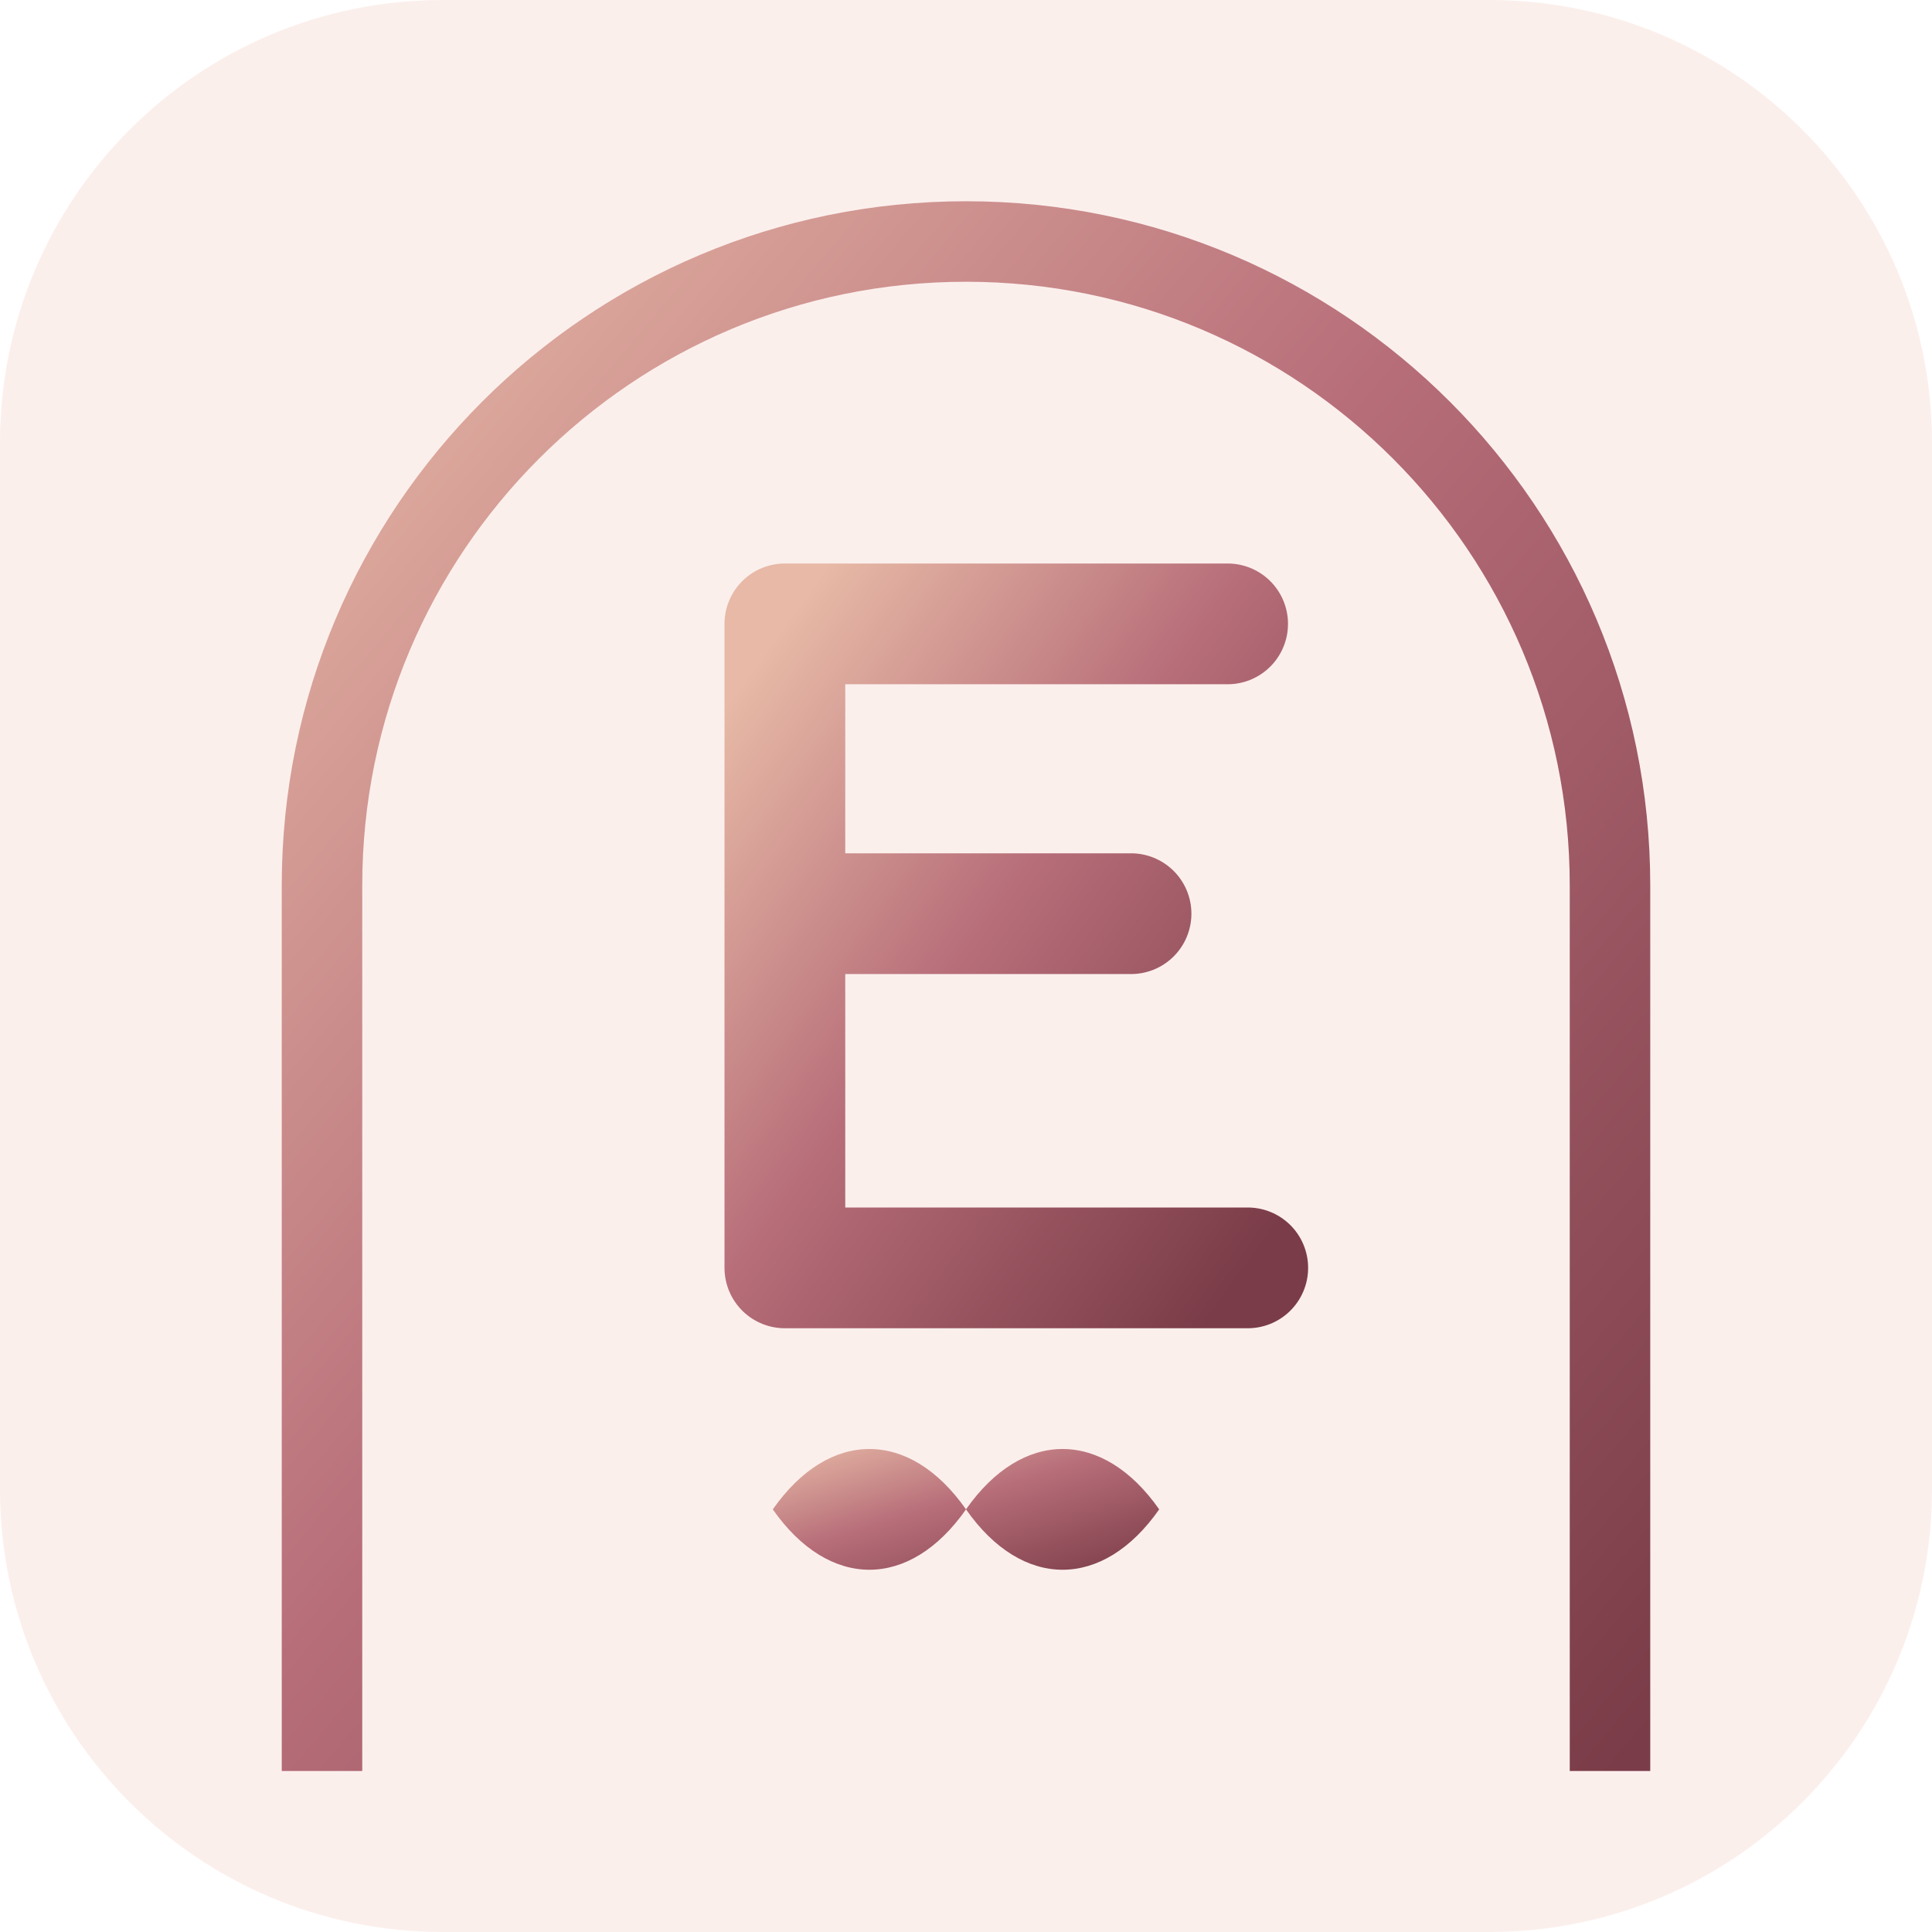
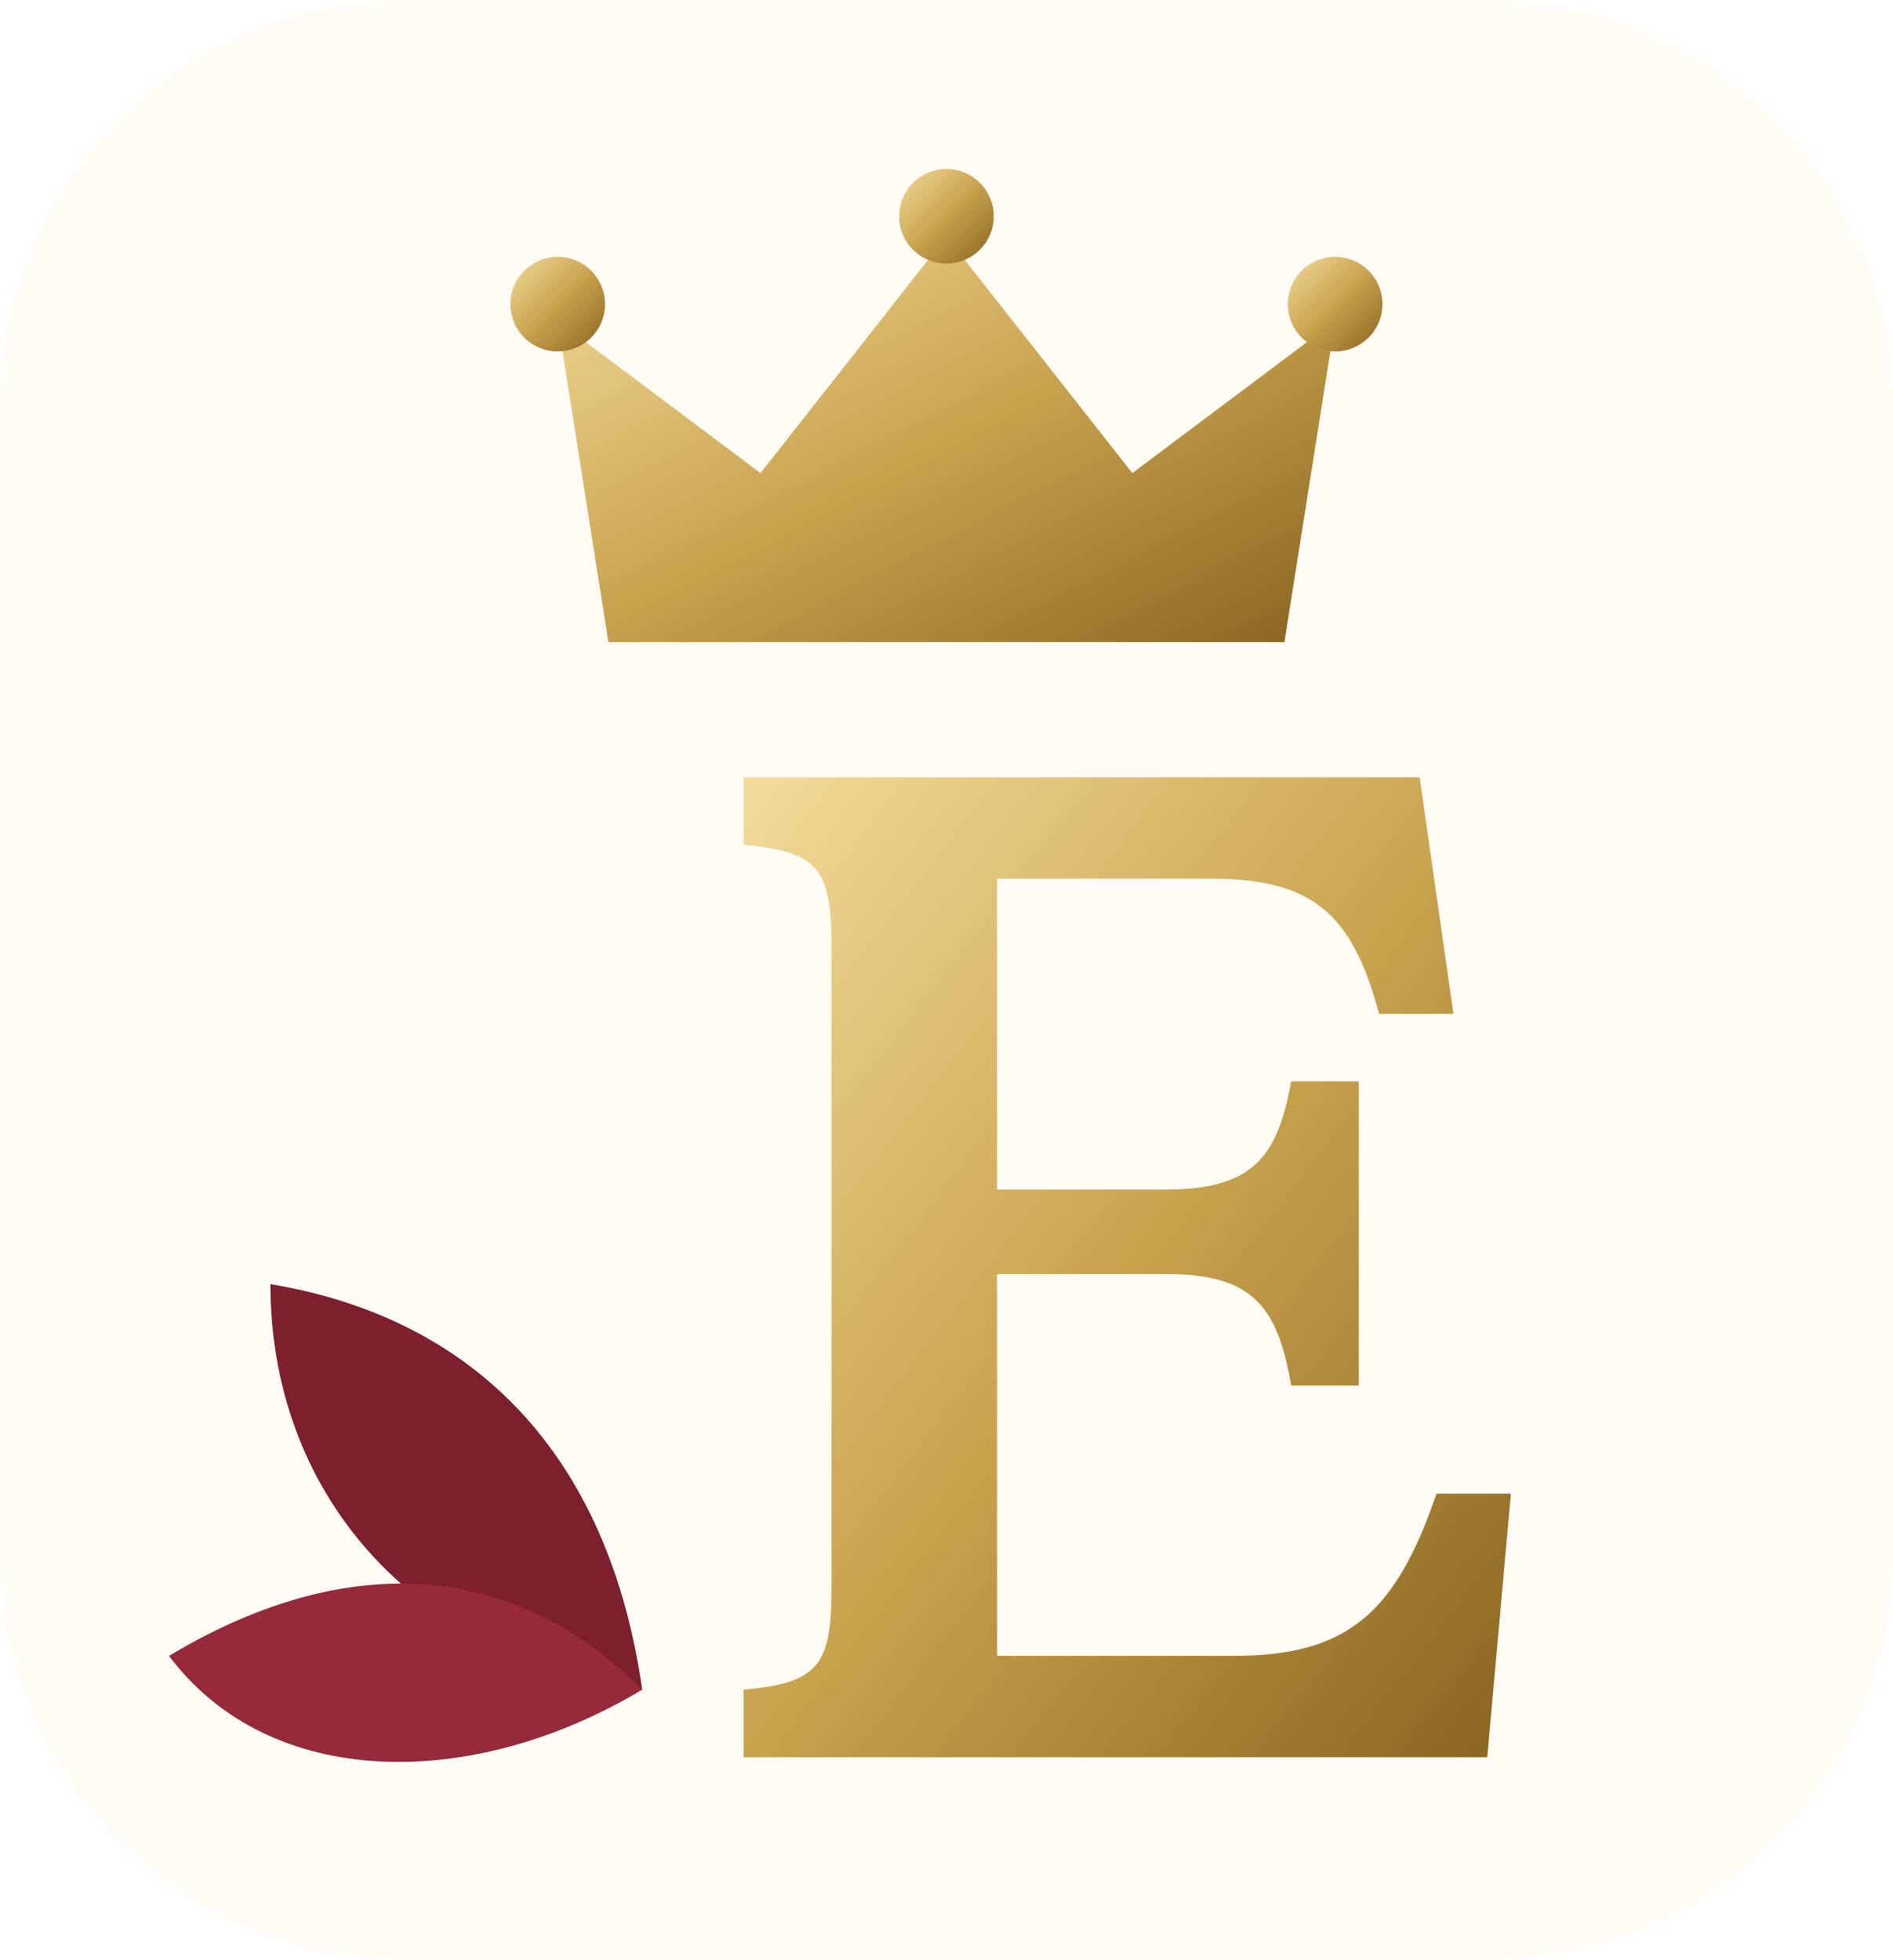
- <svg xmlns="http://www.w3.org/2000/svg" viewBox="0 0 48 48">
+ <svg xmlns="http://www.w3.org/2000/svg" viewBox="-4 -4 56 58">
  <defs>
    <linearGradient id="g" x1="0" y1="0" x2="1" y2="1">
-       <stop offset="0" stop-color="#e7b9a6" />
-       <stop offset=".45" stop-color="#b76e79" />
-       <stop offset="1" stop-color="#7a3c48" />
+       <stop offset="0" stop-color="#f3dc9a" />
+       <stop offset=".5" stop-color="#c9a24e" />
+       <stop offset="1" stop-color="#8a6420" />
    </linearGradient>
  </defs>
-   <rect width="48" height="48" rx="11" fill="#fbefec" />
-   <g transform="scale(1)">
-     <path d="M8 44V22a16 16 0 0 1 32 0v22" fill="none" stroke="url(#g)" stroke-width="2" />
-     <path d="M30.5 15.5h-11v7.2h8.6M19.5 22.7v8.8h11.5" fill="none" stroke="url(#g)" stroke-width="3" stroke-linecap="round" stroke-linejoin="round" />
-     <path d="M24 37.5c1.4-2 3.4-2 4.8 0-1.4 2-3.4 2-4.8 0Zm0 0c-1.4-2-3.4-2-4.8 0 1.4 2 3.4 2 4.8 0Z" fill="url(#g)" />
-   </g>
+   <rect x="-4" y="-4" width="56" height="58" rx="12" fill="#fffcf5" />
+   <path d="M14 15 12.5 5.5 18.5 10 24 3 29.5 10 35.5 5.5 34 15Z" fill="url(#g)" />
+   <circle cx="12.5" cy="5" r="1.4" fill="url(#g)" />
+   <circle cx="24" cy="2.4" r="1.4" fill="url(#g)" />
+   <circle cx="35.5" cy="5" r="1.4" fill="url(#g)" />
+   <path d="M15 46c-7-1-11-6-11-12 6 1 10 5 11 12Z" fill="#7d1f2c" />
+   <path d="M15 46c-5 3-11 3-14-1 5-3 10-3 14 1Z" fill="#962a3a" />
+   <path d="M18 19h20l1 7h-2.2c-.8-3-2-4-5-4h-6.3v9.2h5c2.6 0 3.3-1 3.7-3.2h2v9h-2c-.4-2.3-1.1-3.3-3.7-3.3h-5V45h7c3.4 0 4.8-1.3 6-4.8h2.2L40 48H18v-2c2.2-.2 2.6-.7 2.6-3V24c0-2.3-.4-2.8-2.6-3Z" fill="url(#g)" />
</svg>
